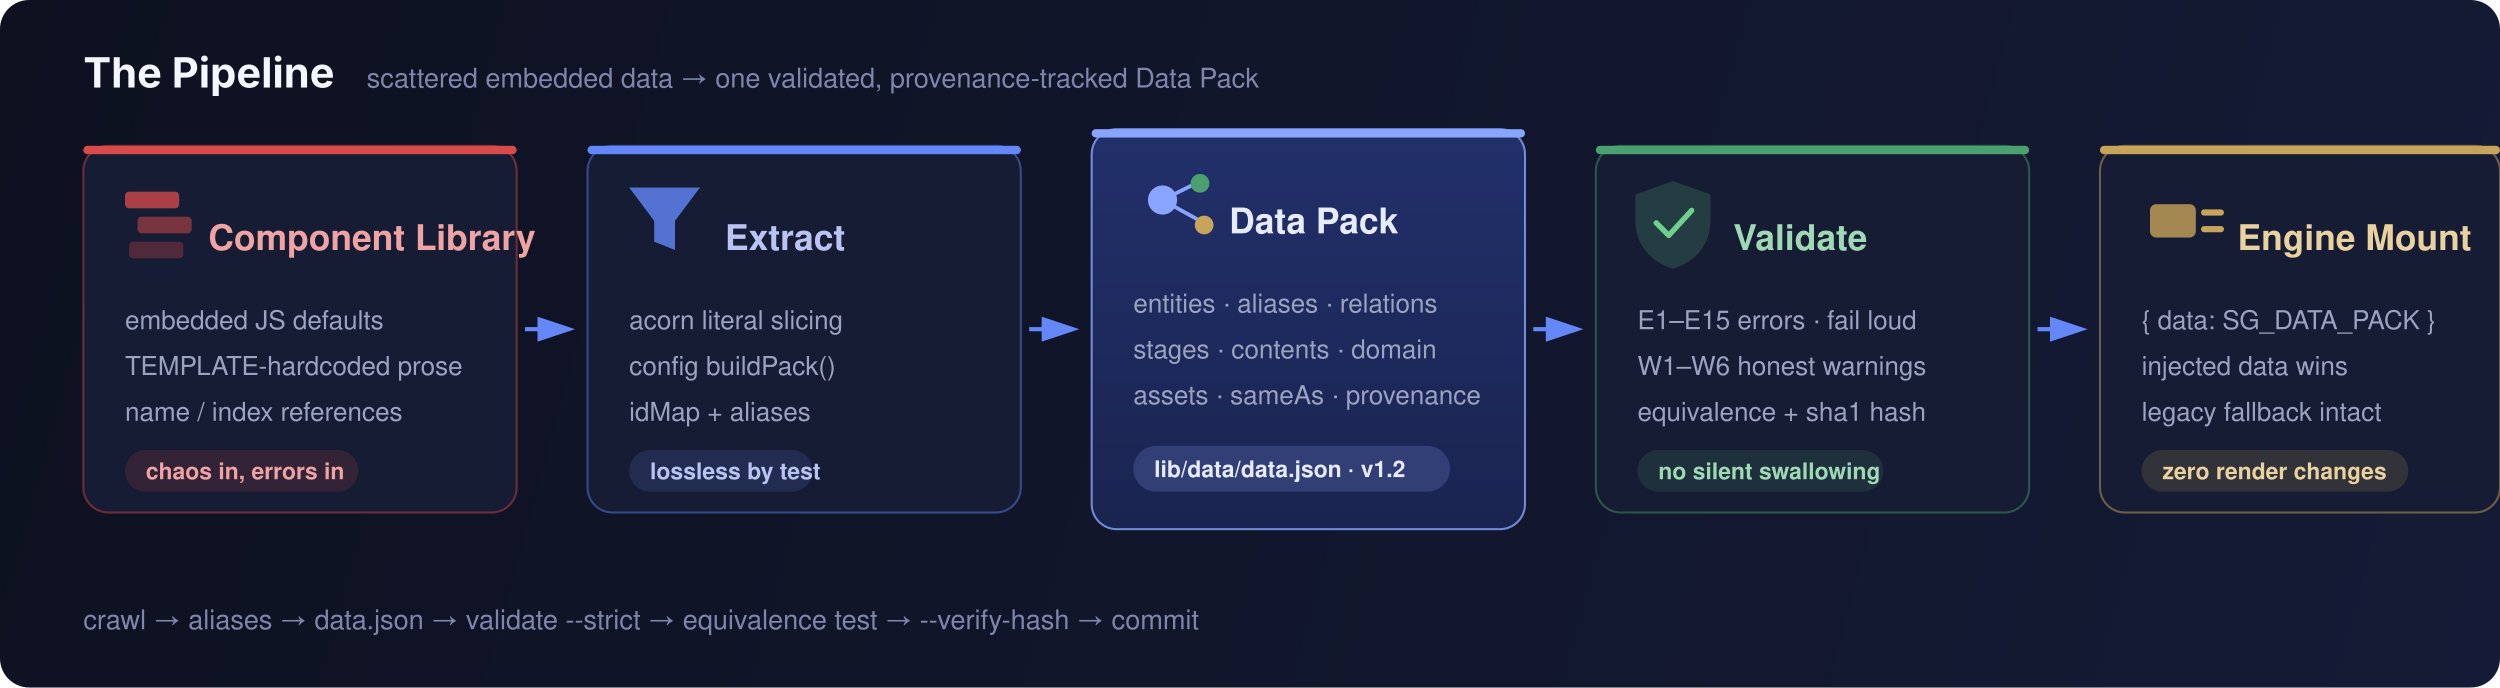
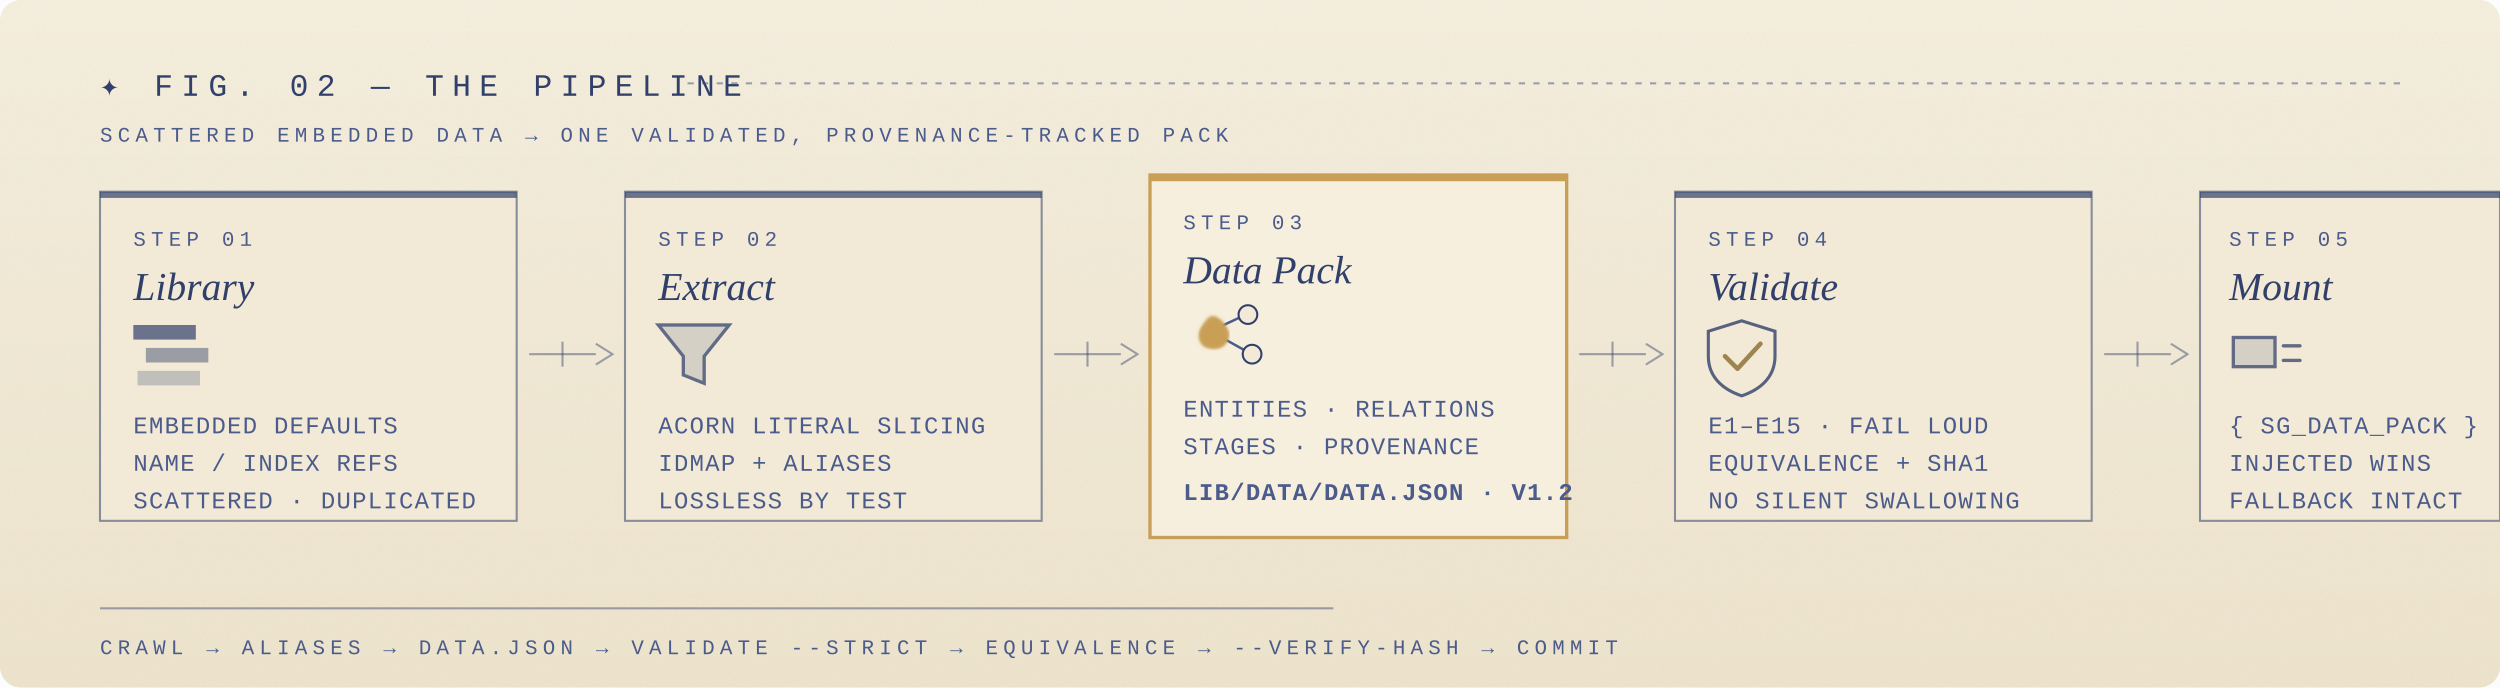
<svg xmlns="http://www.w3.org/2000/svg" width="1200" height="330" viewBox="0 0 1200 330" fill="none" role="img" aria-label="sg-data-pack pipeline">
  <defs>
-     <linearGradient id="pbg" x1="0" y1="0" x2="1200" y2="330" gradientUnits="userSpaceOnUse">
-       <stop offset="0" stop-color="#0D1120" />
-       <stop offset="1" stop-color="#151B36" />
+     <linearGradient id="ppaper" x1="0" y1="0" x2="0" y2="330" gradientUnits="userSpaceOnUse">
+       <stop offset="0" stop-color="#F6EFDD" />
+       <stop offset="1" stop-color="#EFE4CC" />
    </linearGradient>
-     <linearGradient id="heroCard" x1="0" y1="0" x2="0" y2="1">
-       <stop offset="0" stop-color="#22306B" />
-       <stop offset="1" stop-color="#1A2450" />
-     </linearGradient>
+     <filter id="pgrain">
+       <feTurbulence type="fractalNoise" baseFrequency="0.9" numOctaves="2" result="n" />
+       <feColorMatrix in="n" type="matrix" values="0 0 0 0 0.19  0 0 0 0 0.25  0 0 0 0 0.42  0 0 0 0.045 0" />
+     </filter>
+     <filter id="pwash">
+       <feTurbulence type="fractalNoise" baseFrequency="0.012 0.03" numOctaves="3" seed="7" result="t" />
+       <feDisplacementMap in="SourceGraphic" in2="t" scale="10" />
+       <feGaussianBlur stdDeviation="0.8" />
+     </filter>
    <style>
-       .title { font: 700 17px -apple-system, 'Segoe UI', Helvetica, Arial, sans-serif; }
-       .sub { font: 400 12.5px -apple-system, 'Segoe UI', Helvetica, Arial, sans-serif; fill: #9BA3C0; }
-       .badge { font: 600 11px -apple-system, 'Segoe UI', Helvetica, Arial, sans-serif; }
-       .cap { font: 500 13px -apple-system, 'Segoe UI', Helvetica, Arial, sans-serif; fill: #7E86AC; }
+       .mono  { font-family: 'Courier New', ui-monospace, monospace; fill: #31406B; }
+       .serif { font-family: Georgia, 'Times New Roman', serif; fill: #31406B; }
+       .step  { font-size: 10px; letter-spacing: 2.5px; fill: #4A5B8C; }
+       .body  { font-size: 11.5px; letter-spacing: 0.6px; fill: #4A5B8C; }
+       .hair  { stroke: #31406B; stroke-opacity: 0.45; stroke-width: 1; }
    </style>
  </defs>
-   <rect width="1200" height="330" rx="14" fill="url(#pbg)" />
-   <text x="40" y="42" style="font:700 20px -apple-system,'Segoe UI',sans-serif" fill="#F5F7FF">The Pipeline</text>
-   <text x="176" y="42" class="cap">scattered embedded data → one validated, provenance-tracked Data Pack</text>
-   <g transform="translate(40 70)">
-     <rect width="208" height="176" rx="12" fill="#161C33" stroke="#D94B4B" stroke-opacity="0.45" />
-     <rect width="208" height="4" rx="2" fill="#D94B4B" />
-     <g transform="translate(20 22)">
-       <rect x="0" y="0" width="26" height="8" rx="2" fill="#D94B4B" opacity="0.75" />
-       <rect x="6" y="12" width="26" height="8" rx="2" fill="#D94B4B" opacity="0.5" />
-       <rect x="2" y="24" width="26" height="8" rx="2" fill="#D94B4B" opacity="0.3" />
+   <rect width="1200" height="330" rx="10" fill="url(#ppaper)" />
+   <rect width="1200" height="330" rx="10" filter="url(#pgrain)" />
+   <text x="48" y="46" class="mono" font-size="15" letter-spacing="4">✦ FIG. 02 — THE PIPELINE</text>
+   <line x1="330" y1="40" x2="1152" y2="40" class="hair" stroke-dasharray="3 4" />
+   <text x="48" y="68" class="mono step">SCATTERED EMBEDDED DATA → ONE VALIDATED, PROVENANCE-TRACKED PACK</text>
+   <g transform="translate(48 92)">
+     <rect width="200" height="158" fill="#F2EAD6" stroke="#31406B" stroke-opacity="0.55" />
+     <rect width="200" height="3" fill="#31406B" opacity="0.7" />
+     <text x="16" y="26" class="mono step">STEP 01</text>
+     <text x="16" y="52" class="serif" font-size="19" font-style="italic">Library</text>
+     <g transform="translate(16 64)">
+       <rect x="0" y="0" width="30" height="7" fill="#31406B" opacity="0.7" />
+       <rect x="6" y="11" width="30" height="7" fill="#31406B" opacity="0.45" />
+       <rect x="2" y="22" width="30" height="7" fill="#31406B" opacity="0.25" />
    </g>
-     <text x="60" y="50" class="title" fill="#F0A3A3">Component Library</text>
-     <text x="20" y="88" class="sub">embedded JS defaults</text>
-     <text x="20" y="110" class="sub">TEMPLATE-hardcoded prose</text>
-     <text x="20" y="132" class="sub">name / index references</text>
-     <rect x="20" y="146" width="112" height="20" rx="10" fill="#D94B4B" opacity="0.15" />
-     <text x="30" y="160" class="badge" fill="#F0A3A3">chaos in, errors in</text>
+     <text x="16" y="116" class="mono body">EMBEDDED DEFAULTS</text>
+     <text x="16" y="134" class="mono body">NAME / INDEX REFS</text>
+     <text x="16" y="152" class="mono body" fill="#8A5A3C">SCATTERED · DUPLICATED</text>
  </g>
-   <path d="M258 152 l18 6 -18 6 z" fill="#6487FA" />
-   <line x1="252" y1="158" x2="272" y2="158" stroke="#6487FA" stroke-width="2" />
-   <g transform="translate(282 70)">
-     <rect width="208" height="176" rx="12" fill="#161C33" stroke="#6487FA" stroke-opacity="0.45" />
-     <rect width="208" height="4" rx="2" fill="#6487FA" />
-     <g transform="translate(20 20)">
-       <path d="M0 0 H34 L22 16 V30 L12 26 V16 Z" fill="#6487FA" opacity="0.8" />
+   <g class="hair">
+     <line x1="254" y1="170" x2="286" y2="170" />
+     <path d="M286 165 l8 5 -8 5" fill="none" />
+     <line x1="270" y1="164" x2="270" y2="176" />
+   </g>
+   <g transform="translate(300 92)">
+     <rect width="200" height="158" fill="#F2EAD6" stroke="#31406B" stroke-opacity="0.55" />
+     <rect width="200" height="3" fill="#31406B" opacity="0.7" />
+     <text x="16" y="26" class="mono step">STEP 02</text>
+     <text x="16" y="52" class="serif" font-size="19" font-style="italic">Extract</text>
+     <g transform="translate(16 64)" stroke="#31406B" stroke-width="1.6" opacity="0.75" fill="none">
+       <path d="M0 0 H34 L22 15 V28 L12 24 V15 Z" fill="#31406B" fill-opacity="0.2" />
    </g>
-     <text x="66" y="50" class="title" fill="#B9C4F5">Extract</text>
-     <text x="20" y="88" class="sub">acorn literal slicing</text>
-     <text x="20" y="110" class="sub">config buildPack()</text>
-     <text x="20" y="132" class="sub">idMap + aliases</text>
-     <rect x="20" y="146" width="88" height="20" rx="10" fill="#6487FA" opacity="0.15" />
-     <text x="30" y="160" class="badge" fill="#B9C4F5">lossless by test</text>
+     <text x="16" y="116" class="mono body">ACORN LITERAL SLICING</text>
+     <text x="16" y="134" class="mono body">IDMAP + ALIASES</text>
+     <text x="16" y="152" class="mono body" fill="#8A5A3C">LOSSLESS BY TEST</text>
  </g>
-   <path d="M500 152 l18 6 -18 6 z" fill="#6487FA" />
-   <line x1="494" y1="158" x2="514" y2="158" stroke="#6487FA" stroke-width="2" />
-   <g transform="translate(524 62)">
-     <rect width="208" height="192" rx="12" fill="url(#heroCard)" stroke="#8AA5FF" stroke-opacity="0.8" />
-     <rect width="208" height="4" rx="2" fill="#8AA5FF" />
-     <g transform="translate(20 20)">
-       <line x1="14" y1="14" x2="30" y2="6" stroke="#8AA5FF" stroke-width="1.8" />
-       <line x1="14" y1="14" x2="32" y2="24" stroke="#8AA5FF" stroke-width="1.8" />
-       <circle cx="14" cy="14" r="7" fill="#8AA5FF" />
-       <circle cx="32" cy="6" r="4.5" fill="#4AA06E" />
-       <circle cx="34" cy="26" r="4.5" fill="#C8A35A" />
+   <g class="hair">
+     <line x1="506" y1="170" x2="538" y2="170" />
+     <path d="M538 165 l8 5 -8 5" fill="none" />
+     <line x1="522" y1="164" x2="522" y2="176" />
+   </g>
+   <g transform="translate(552 84)">
+     <rect width="200" height="174" fill="#F6EFDD" stroke="#C99F57" stroke-width="1.6" />
+     <rect width="200" height="3" fill="#C99F57" />
+     <text x="16" y="26" class="mono step">STEP 03</text>
+     <text x="16" y="52" class="serif" font-size="19" font-style="italic">Data Pack</text>
+     <g transform="translate(16 62)">
+       <line x1="13" y1="13" x2="30" y2="5" stroke="#4A5B8C" stroke-width="1.2" />
+       <line x1="13" y1="13" x2="31" y2="23" stroke="#4A5B8C" stroke-width="1.2" />
+       <g filter="url(#pwash)">
+         <circle cx="13" cy="13" r="7.5" fill="#C99F57" />
+       </g>
+       <circle cx="31" cy="5" r="4.5" fill="#F2EAD6" stroke="#31406B" />
+       <circle cx="33" cy="24" r="4.5" fill="#F2EAD6" stroke="#31406B" />
    </g>
-     <text x="66" y="50" class="title" fill="#E7EBFF">Data Pack</text>
-     <text x="20" y="88" class="sub" fill="#C3CBF2">entities · aliases · relations</text>
-     <text x="20" y="110" class="sub" fill="#C3CBF2">stages · contents · domain</text>
-     <text x="20" y="132" class="sub" fill="#C3CBF2">assets · sameAs · provenance</text>
-     <rect x="20" y="152" width="152" height="22" rx="11" fill="#8AA5FF" opacity="0.2" />
-     <text x="30" y="167" class="badge" fill="#E7EBFF">lib/data/data.json · v1.2</text>
+     <text x="16" y="116" class="mono body">ENTITIES · RELATIONS</text>
+     <text x="16" y="134" class="mono body">STAGES · PROVENANCE</text>
+     <text x="16" y="156" class="mono body" font-size="10.5" font-weight="700" fill="#8A6A2C">LIB/DATA/DATA.JSON · V1.2</text>
  </g>
-   <path d="M742 152 l18 6 -18 6 z" fill="#6487FA" />
-   <line x1="736" y1="158" x2="756" y2="158" stroke="#6487FA" stroke-width="2" />
-   <g transform="translate(766 70)">
-     <rect width="208" height="176" rx="12" fill="#161C33" stroke="#4AA06E" stroke-opacity="0.45" />
-     <rect width="208" height="4" rx="2" fill="#4AA06E" />
-     <g transform="translate(20 18)">
-       <path d="M17 0 L34 6 V18 C34 30 26 37 17 40 C8 37 0 30 0 18 V6 Z" fill="#4AA06E" opacity="0.25" stroke="#4AA06E" stroke-width="2" />
-       <path d="M9 19 l6 6 11 -12" stroke="#6FCF8F" stroke-width="2.6" fill="none" stroke-linecap="round" stroke-linejoin="round" />
+   <g class="hair">
+     <line x1="758" y1="170" x2="790" y2="170" />
+     <path d="M790 165 l8 5 -8 5" fill="none" />
+     <line x1="774" y1="164" x2="774" y2="176" />
+   </g>
+   <g transform="translate(804 92)">
+     <rect width="200" height="158" fill="#F2EAD6" stroke="#31406B" stroke-opacity="0.55" />
+     <rect width="200" height="3" fill="#31406B" opacity="0.7" />
+     <text x="16" y="26" class="mono step">STEP 04</text>
+     <text x="16" y="52" class="serif" font-size="19" font-style="italic">Validate</text>
+     <g transform="translate(16 62)" fill="none" stroke="#31406B" stroke-width="1.5" opacity="0.8">
+       <path d="M16 0 L32 5 V17 C32 27 25 33 16 36 C7 33 0 27 0 17 V5 Z" />
+       <path d="M8 17 l6 6 11 -12" stroke="#8A6A2C" stroke-width="2.2" stroke-linecap="round" stroke-linejoin="round" />
    </g>
-     <text x="66" y="50" class="title" fill="#9FD8B4">Validate</text>
-     <text x="20" y="88" class="sub">E1–E15 errors · fail loud</text>
-     <text x="20" y="110" class="sub">W1–W6 honest warnings</text>
-     <text x="20" y="132" class="sub">equivalence + sha1 hash</text>
-     <rect x="20" y="146" width="118" height="20" rx="10" fill="#4AA06E" opacity="0.15" />
-     <text x="30" y="160" class="badge" fill="#9FD8B4">no silent swallowing</text>
+     <text x="16" y="116" class="mono body">E1–E15 · FAIL LOUD</text>
+     <text x="16" y="134" class="mono body">EQUIVALENCE + SHA1</text>
+     <text x="16" y="152" class="mono body" fill="#8A5A3C">NO SILENT SWALLOWING</text>
  </g>
-   <path d="M984 152 l18 6 -18 6 z" fill="#6487FA" />
-   <line x1="978" y1="158" x2="998" y2="158" stroke="#6487FA" stroke-width="2" />
-   <g transform="translate(1008 70)">
-     <rect width="192" height="176" rx="12" fill="#161C33" stroke="#C8A35A" stroke-opacity="0.5" />
-     <rect width="192" height="4" rx="2" fill="#C8A35A" />
-     <g transform="translate(20 20)">
-       <rect x="4" y="8" width="22" height="16" rx="3" fill="#C8A35A" opacity="0.8" />
-       <line x1="30" y1="12" x2="38" y2="12" stroke="#C8A35A" stroke-width="3" stroke-linecap="round" />
-       <line x1="30" y1="20" x2="38" y2="20" stroke="#C8A35A" stroke-width="3" stroke-linecap="round" />
+   <g class="hair">
+     <line x1="1010" y1="170" x2="1042" y2="170" />
+     <path d="M1042 165 l8 5 -8 5" fill="none" />
+     <line x1="1026" y1="164" x2="1026" y2="176" />
+   </g>
+   <g transform="translate(1056 92)">
+     <rect width="144" height="158" fill="#F2EAD6" stroke="#31406B" stroke-opacity="0.55" />
+     <rect width="144" height="3" fill="#31406B" opacity="0.7" />
+     <text x="14" y="26" class="mono step">STEP 05</text>
+     <text x="14" y="52" class="serif" font-size="19" font-style="italic">Mount</text>
+     <g transform="translate(14 64)" stroke="#31406B" stroke-width="1.6" opacity="0.75">
+       <rect x="2" y="6" width="20" height="14" fill="#31406B" fill-opacity="0.2" />
+       <line x1="26" y1="10" x2="34" y2="10" stroke-linecap="round" />
+       <line x1="26" y1="17" x2="34" y2="17" stroke-linecap="round" />
    </g>
-     <text x="66" y="50" class="title" fill="#EAD1A0">Engine Mount</text>
-     <text x="20" y="88" class="sub">{ data: SG_DATA_PACK }</text>
-     <text x="20" y="110" class="sub">injected data wins</text>
-     <text x="20" y="132" class="sub">legacy fallback intact</text>
-     <rect x="20" y="146" width="128" height="20" rx="10" fill="#C8A35A" opacity="0.16" />
-     <text x="30" y="160" class="badge" fill="#EAD1A0">zero render changes</text>
+     <text x="14" y="116" class="mono body" font-size="10.5">{ SG_DATA_PACK }</text>
+     <text x="14" y="134" class="mono body">INJECTED WINS</text>
+     <text x="14" y="152" class="mono body" fill="#8A5A3C">FALLBACK INTACT</text>
  </g>
-   <text x="40" y="302" class="cap">crawl → aliases → data.json → validate --strict → equivalence test → --verify-hash → commit</text>
+   <line x1="48" y1="292" x2="640" y2="292" class="hair" />
+   <text x="48" y="314" class="mono step">CRAWL → ALIASES → DATA.JSON → VALIDATE --STRICT → EQUIVALENCE → --VERIFY-HASH → COMMIT</text>
</svg>
